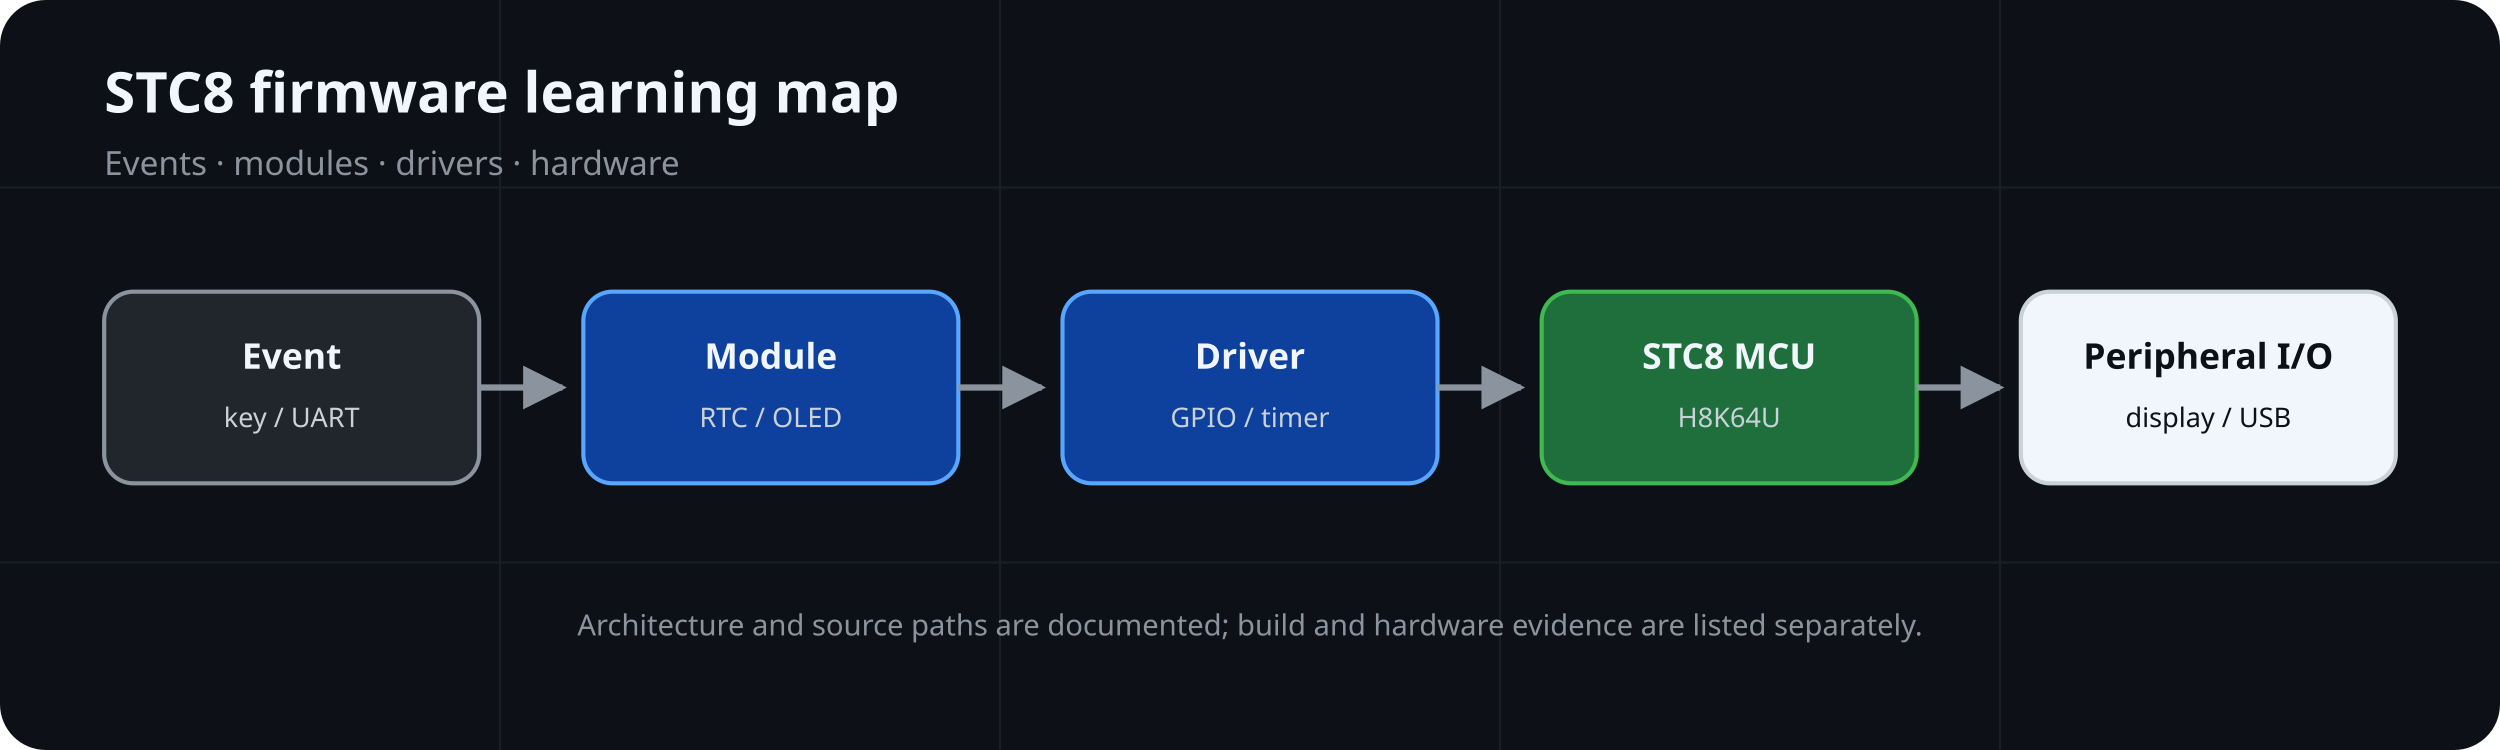
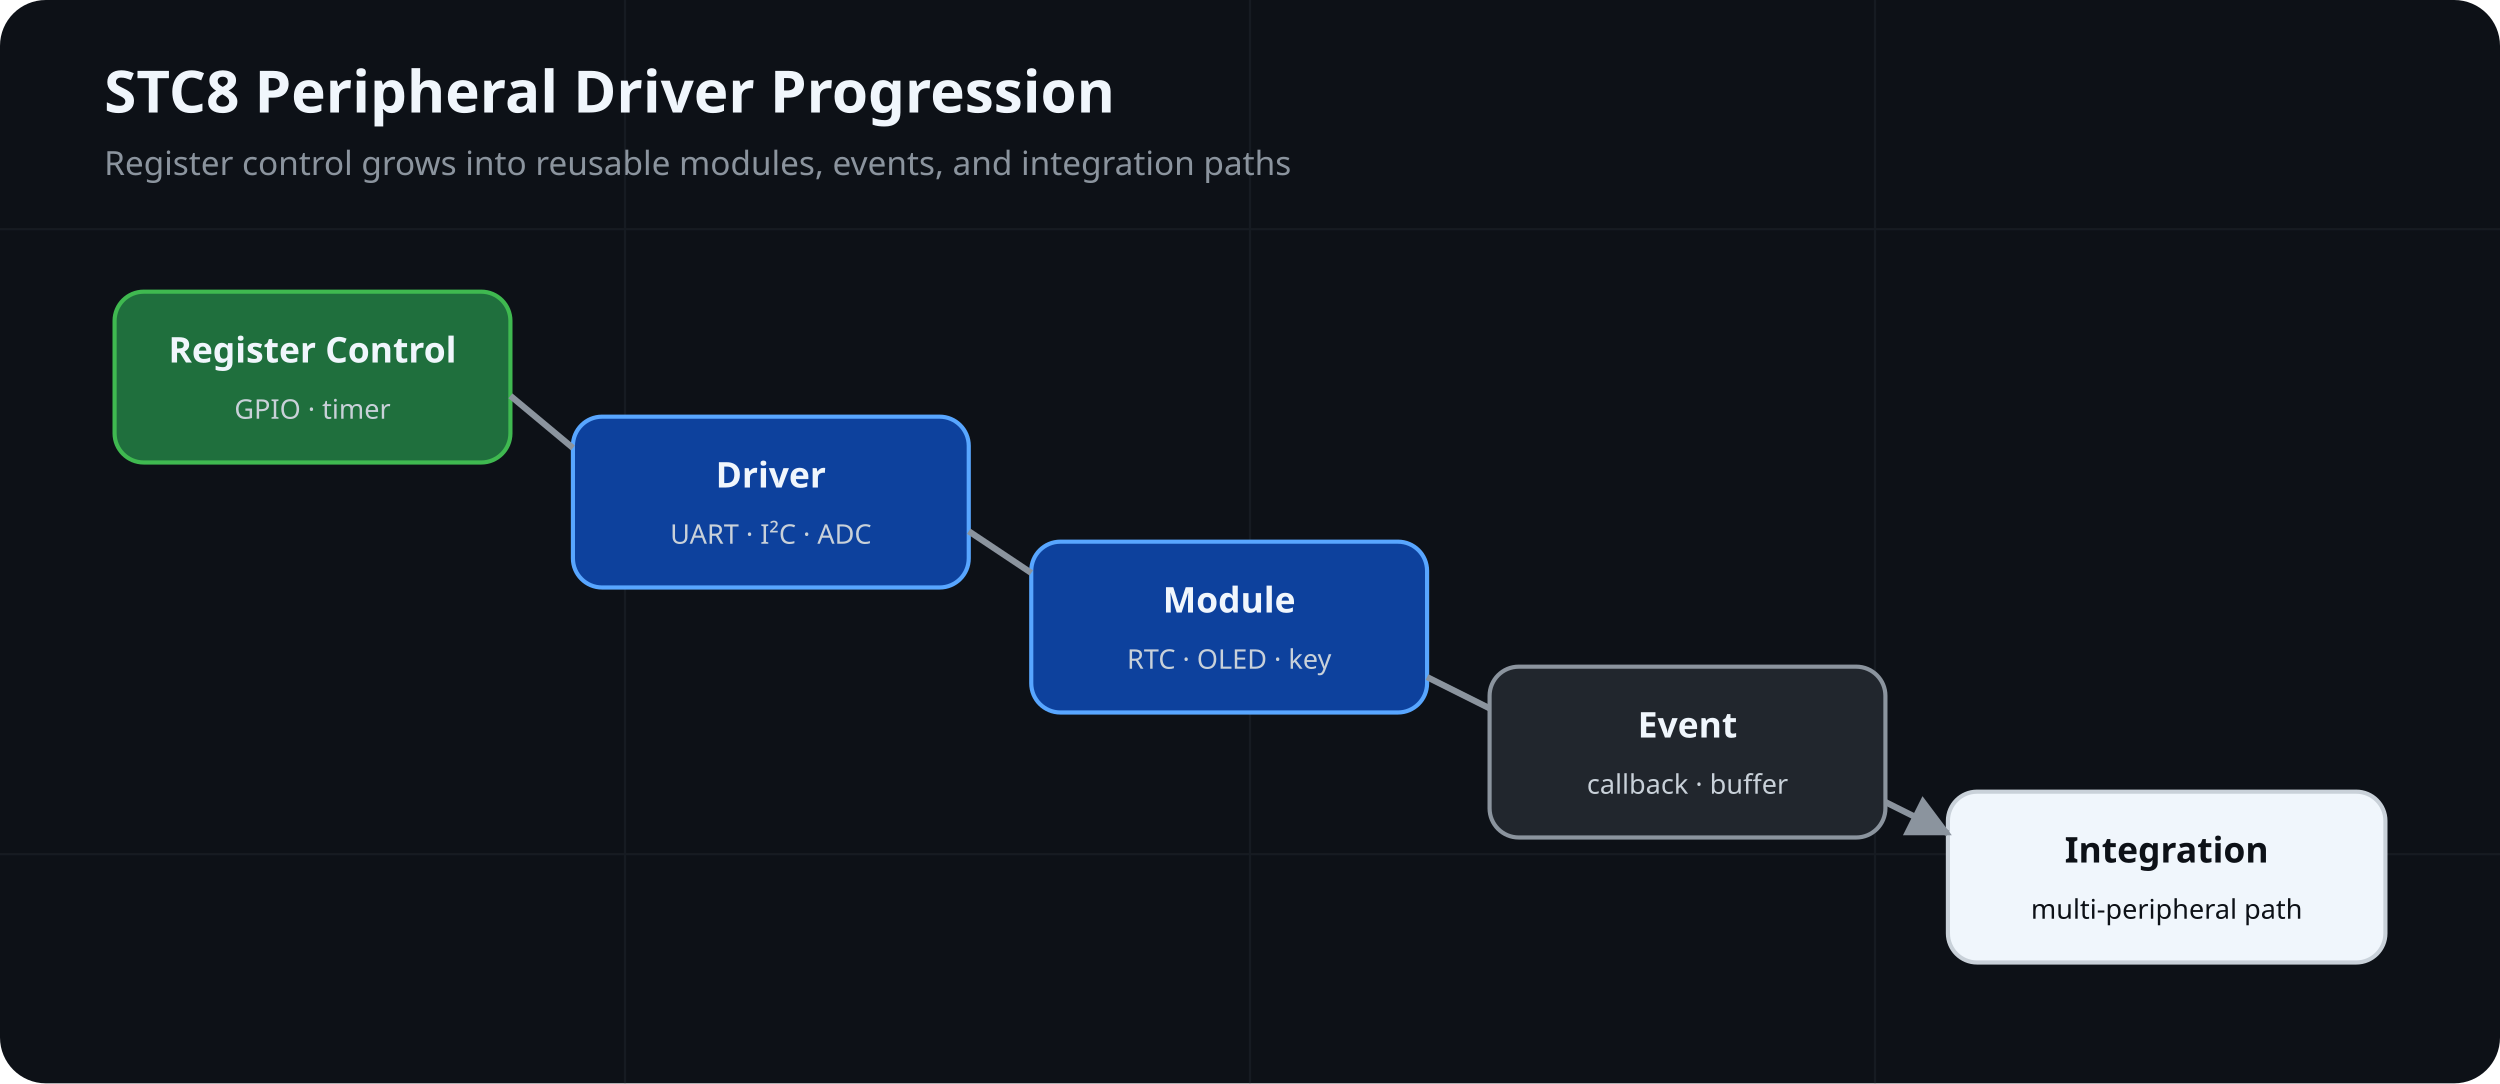
- <svg xmlns="http://www.w3.org/2000/svg" width="1200" height="360" viewBox="0 0 1200 360" role="img" aria-labelledby="title desc">
+ <svg xmlns="http://www.w3.org/2000/svg" width="1200" height="520" viewBox="0 0 1200 520" role="img" aria-labelledby="title desc">
  <defs>
    <marker id="arrow" viewBox="0 0 10 10" refX="9" refY="5" markerWidth="7" markerHeight="7" orient="auto">
      <path d="M0 0L10 5L0 10Z" fill="#8b949e" />
    </marker>
-     <style>
-       .bg{fill:#0d1117}.grid{stroke:#30363d;stroke-width:1;opacity:.35}.box{stroke-width:2}.input{fill:#21262d;stroke:#8b949e}.core{fill:#0d419d;stroke:#58a6ff}.hardware{fill:#1f6f3d;stroke:#3fb950}.output{fill:#f0f6fc;stroke:#c9d1d9}.title{font:700 27px system-ui,sans-serif;fill:#f0f6fc}.subtitle{font:16px system-ui,sans-serif;fill:#8b949e}.label{font:700 17px system-ui,sans-serif;fill:#f0f6fc;text-anchor:middle}.detail{font:13px system-ui,sans-serif;fill:#c9d1d9;text-anchor:middle}.dark{fill:#0d1117}.arrow{stroke:#8b949e;stroke-width:3;marker-end:url(#arrow)}.footer{font:14px system-ui,sans-serif;fill:#8b949e;text-anchor:middle}
-     </style>
+     <style>.bg{fill:#0d1117}.grid{stroke:#30363d;opacity:.28}.box{stroke-width:2}.input{fill:#21262d;stroke:#8b949e}.core{fill:#0d419d;stroke:#58a6ff}.hardware{fill:#1f6f3d;stroke:#3fb950}.output{fill:#f0f6fc;stroke:#c9d1d9}.title{font:700 28px system-ui,sans-serif;fill:#f0f6fc}.sub{font:16px system-ui,sans-serif;fill:#8b949e}.label{font:700 17px system-ui,sans-serif;fill:#f0f6fc;text-anchor:middle}.detail{font:13px system-ui,sans-serif;fill:#c9d1d9;text-anchor:middle}.dark{fill:#0d1117}.arrow{fill:none;stroke:#8b949e;stroke-width:3;marker-end:url(#arrow)}</style>
  </defs>
-   <rect class="bg" width="1200" height="360" rx="22" />
-   <path class="grid" d="M0 90H1200M0 270H1200M240 0V360M480 0V360M720 0V360M960 0V360" />
-   <text class="title" x="50" y="54">STC8 firmware learning map</text>
-   <text class="subtitle" x="50" y="84">Events · modules · drivers · hardware</text>
-   <rect class="box input" x="50" y="140" width="180" height="92" rx="14" />
-   <text class="label" x="140" y="177">Event</text>
-   <text class="detail" x="140" y="205">key / UART</text>
-   <rect class="box core" x="280" y="140" width="180" height="92" rx="14" />
-   <text class="label" x="370" y="177">Module</text>
-   <text class="detail" x="370" y="205">RTC / OLED</text>
-   <rect class="box core" x="510" y="140" width="180" height="92" rx="14" />
-   <text class="label" x="600" y="177">Driver</text>
-   <text class="detail" x="600" y="205">GPIO / timer</text>
-   <rect class="box hardware" x="740" y="140" width="180" height="92" rx="14" />
-   <text class="label" x="830" y="177">STC8 MCU</text>
-   <text class="detail" x="830" y="205">H8K64U</text>
-   <rect class="box output" x="970" y="140" width="180" height="92" rx="14" />
-   <text class="label dark" x="1060" y="177">Peripheral I/O</text>
-   <text class="detail dark" x="1060" y="205">display / USB</text>
-   <path class="arrow" d="M230 186H270" />
-   <path class="arrow" d="M460 186H500" />
-   <path class="arrow" d="M690 186H730" />
-   <path class="arrow" d="M920 186H960" />
-   <text class="footer" x="600" y="305">Architecture and source paths are documented; build and hardware evidence are listed separately.</text>
+   <rect class="bg" width="1200" height="520" rx="22" />
+   <path class="grid" d="M0 110H1200M0 410H1200M300 0V520M600 0V520M900 0V520" />
+   <text class="title" x="50" y="54">STC8 Peripheral Driver Progression</text>
+   <text class="sub" x="50" y="84">Register control grows into reusable modules, events, and integration paths</text>
+   <rect class="box hardware" x="55" y="140" width="190" height="82" rx="14" />
+   <text class="label" x="150" y="174">Register Control</text>
+   <text class="detail" x="150" y="201">GPIO · timer</text>
+   <rect class="box core" x="275" y="200" width="190" height="82" rx="14" />
+   <text class="label" x="370" y="234">Driver</text>
+   <text class="detail" x="370" y="261">UART · I²C · ADC</text>
+   <rect class="box core" x="495" y="260" width="190" height="82" rx="14" />
+   <text class="label" x="590" y="294">Module</text>
+   <text class="detail" x="590" y="321">RTC · OLED · key</text>
+   <rect class="box input" x="715" y="320" width="190" height="82" rx="14" />
+   <text class="label" x="810" y="354">Event</text>
+   <text class="detail" x="810" y="381">callback · buffer</text>
+   <rect class="box output" x="935" y="380" width="210" height="82" rx="14" />
+   <text class="label dark" x="1040" y="414">Integration</text>
+   <text class="detail dark" x="1040" y="441">multi-peripheral path</text>
+   <path class="arrow" d="M245 190L275 215M465 255L495 275M685 325L715 340M905 385L935 400" />
</svg>
